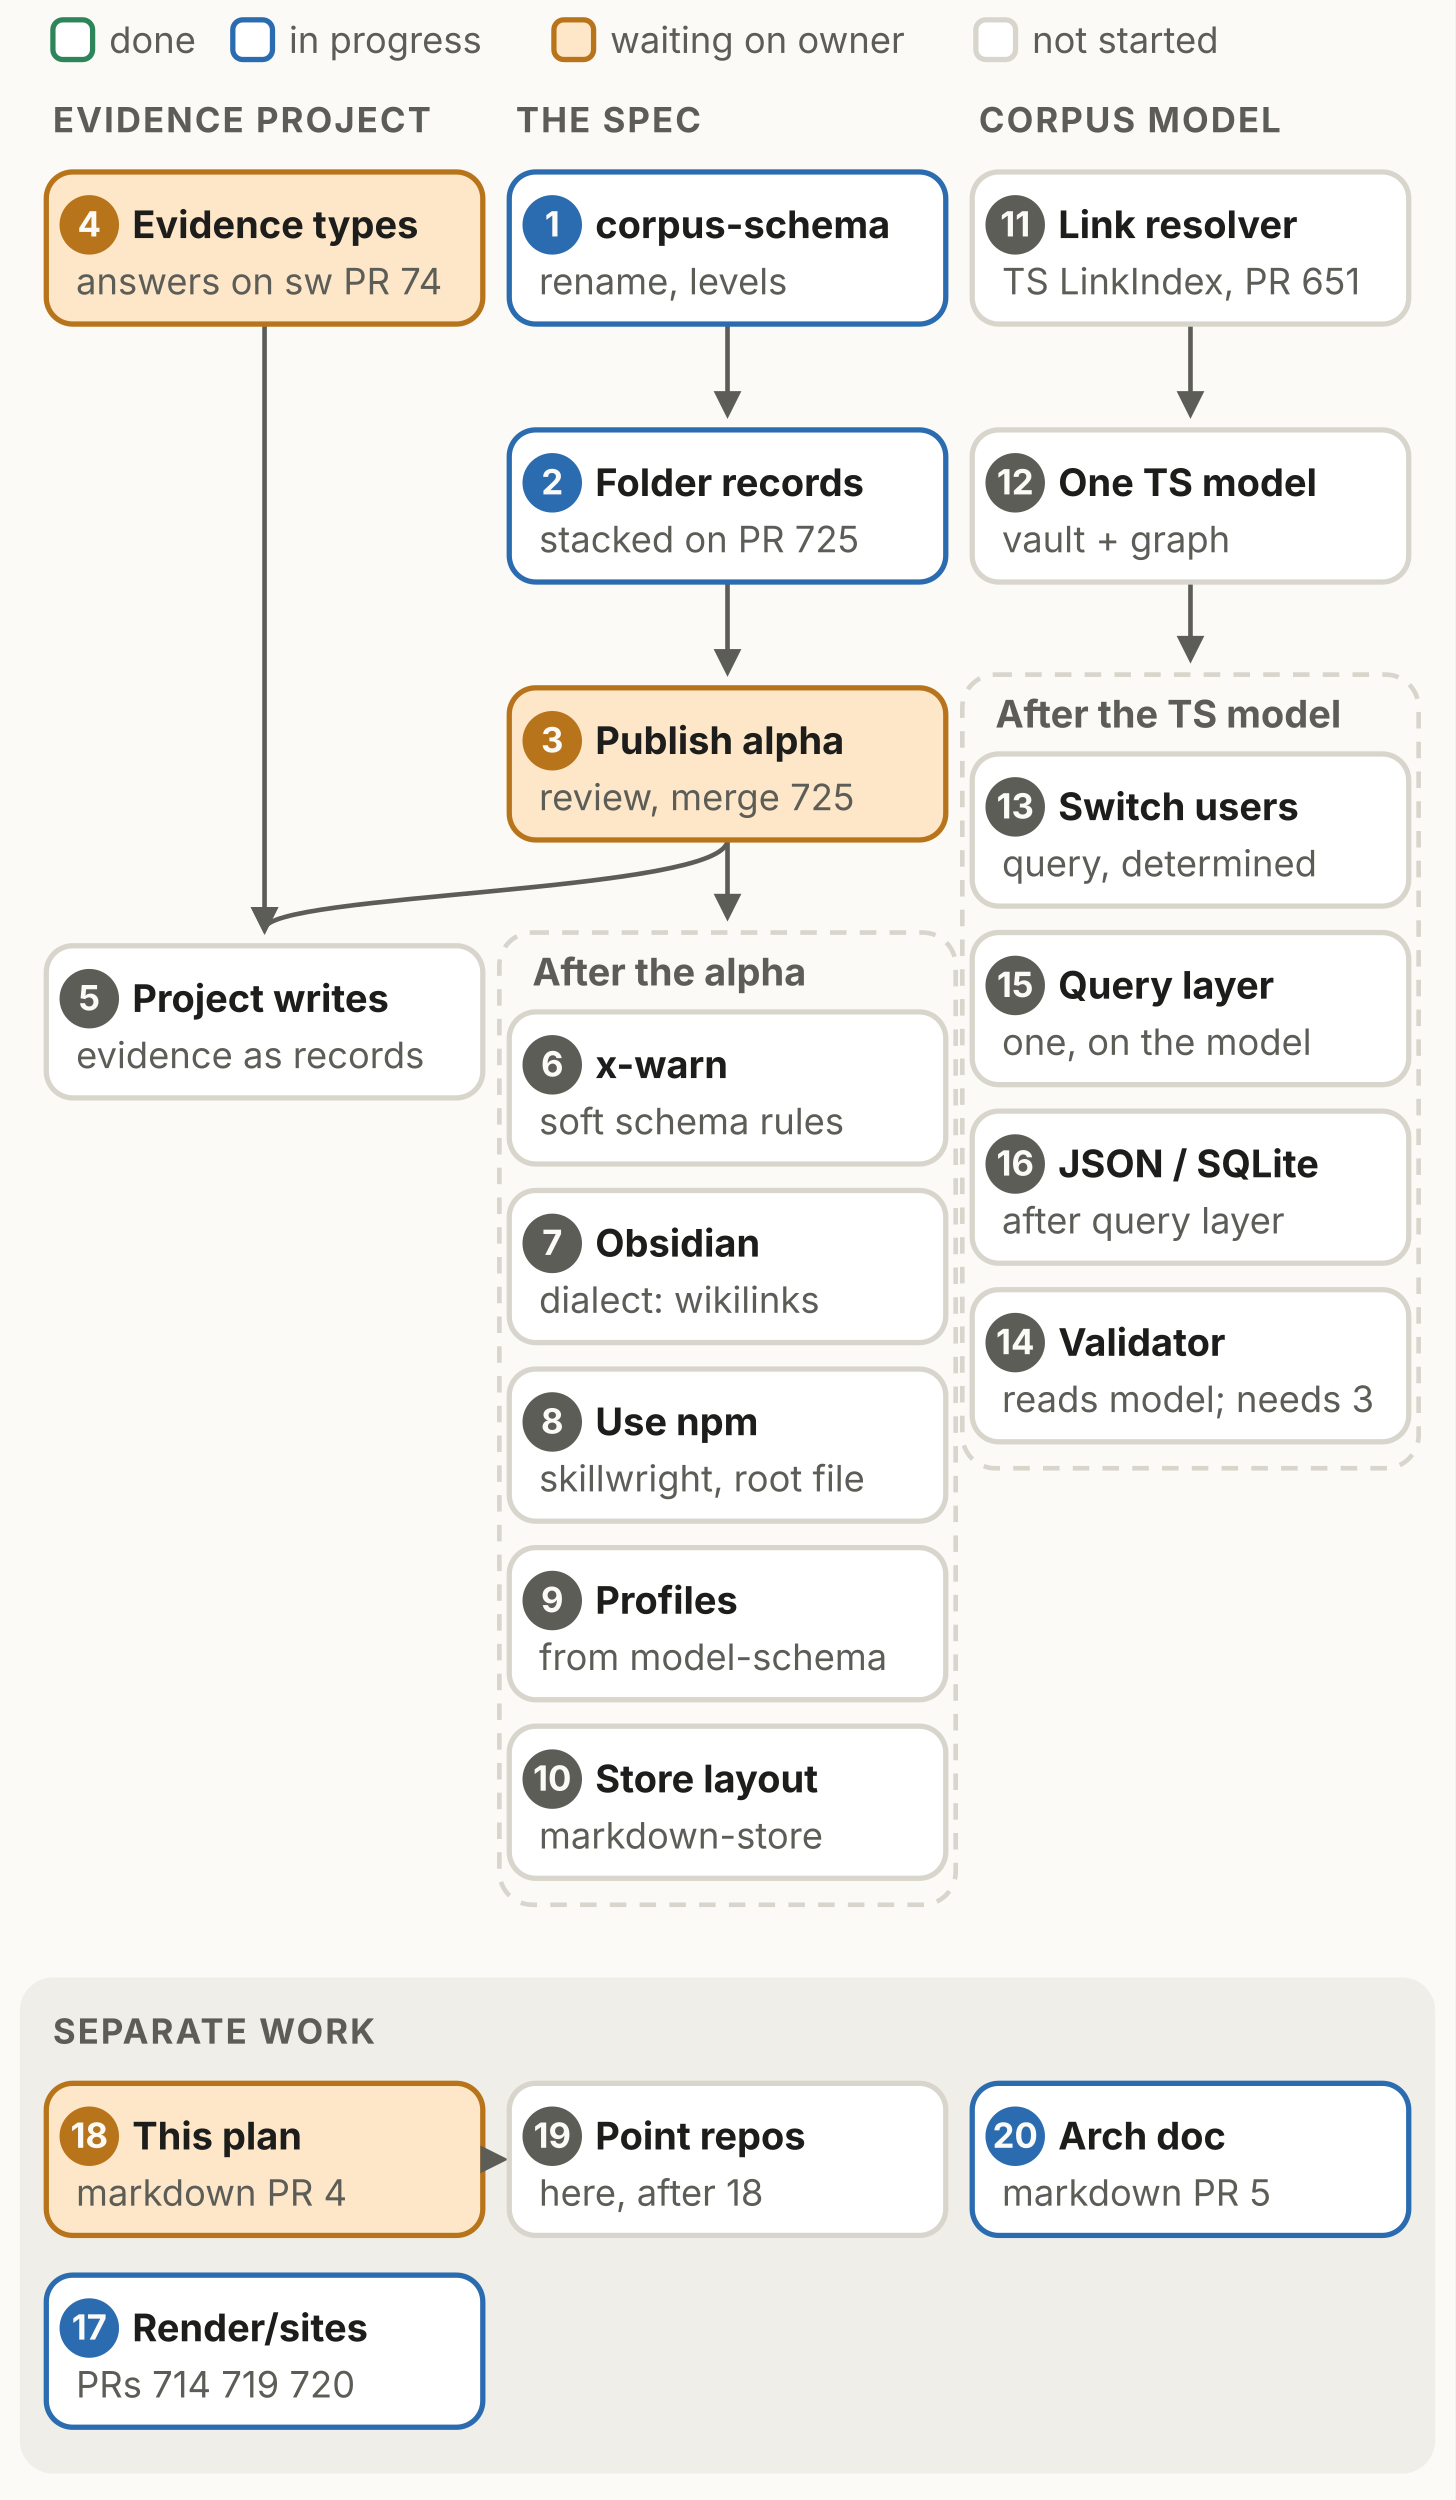
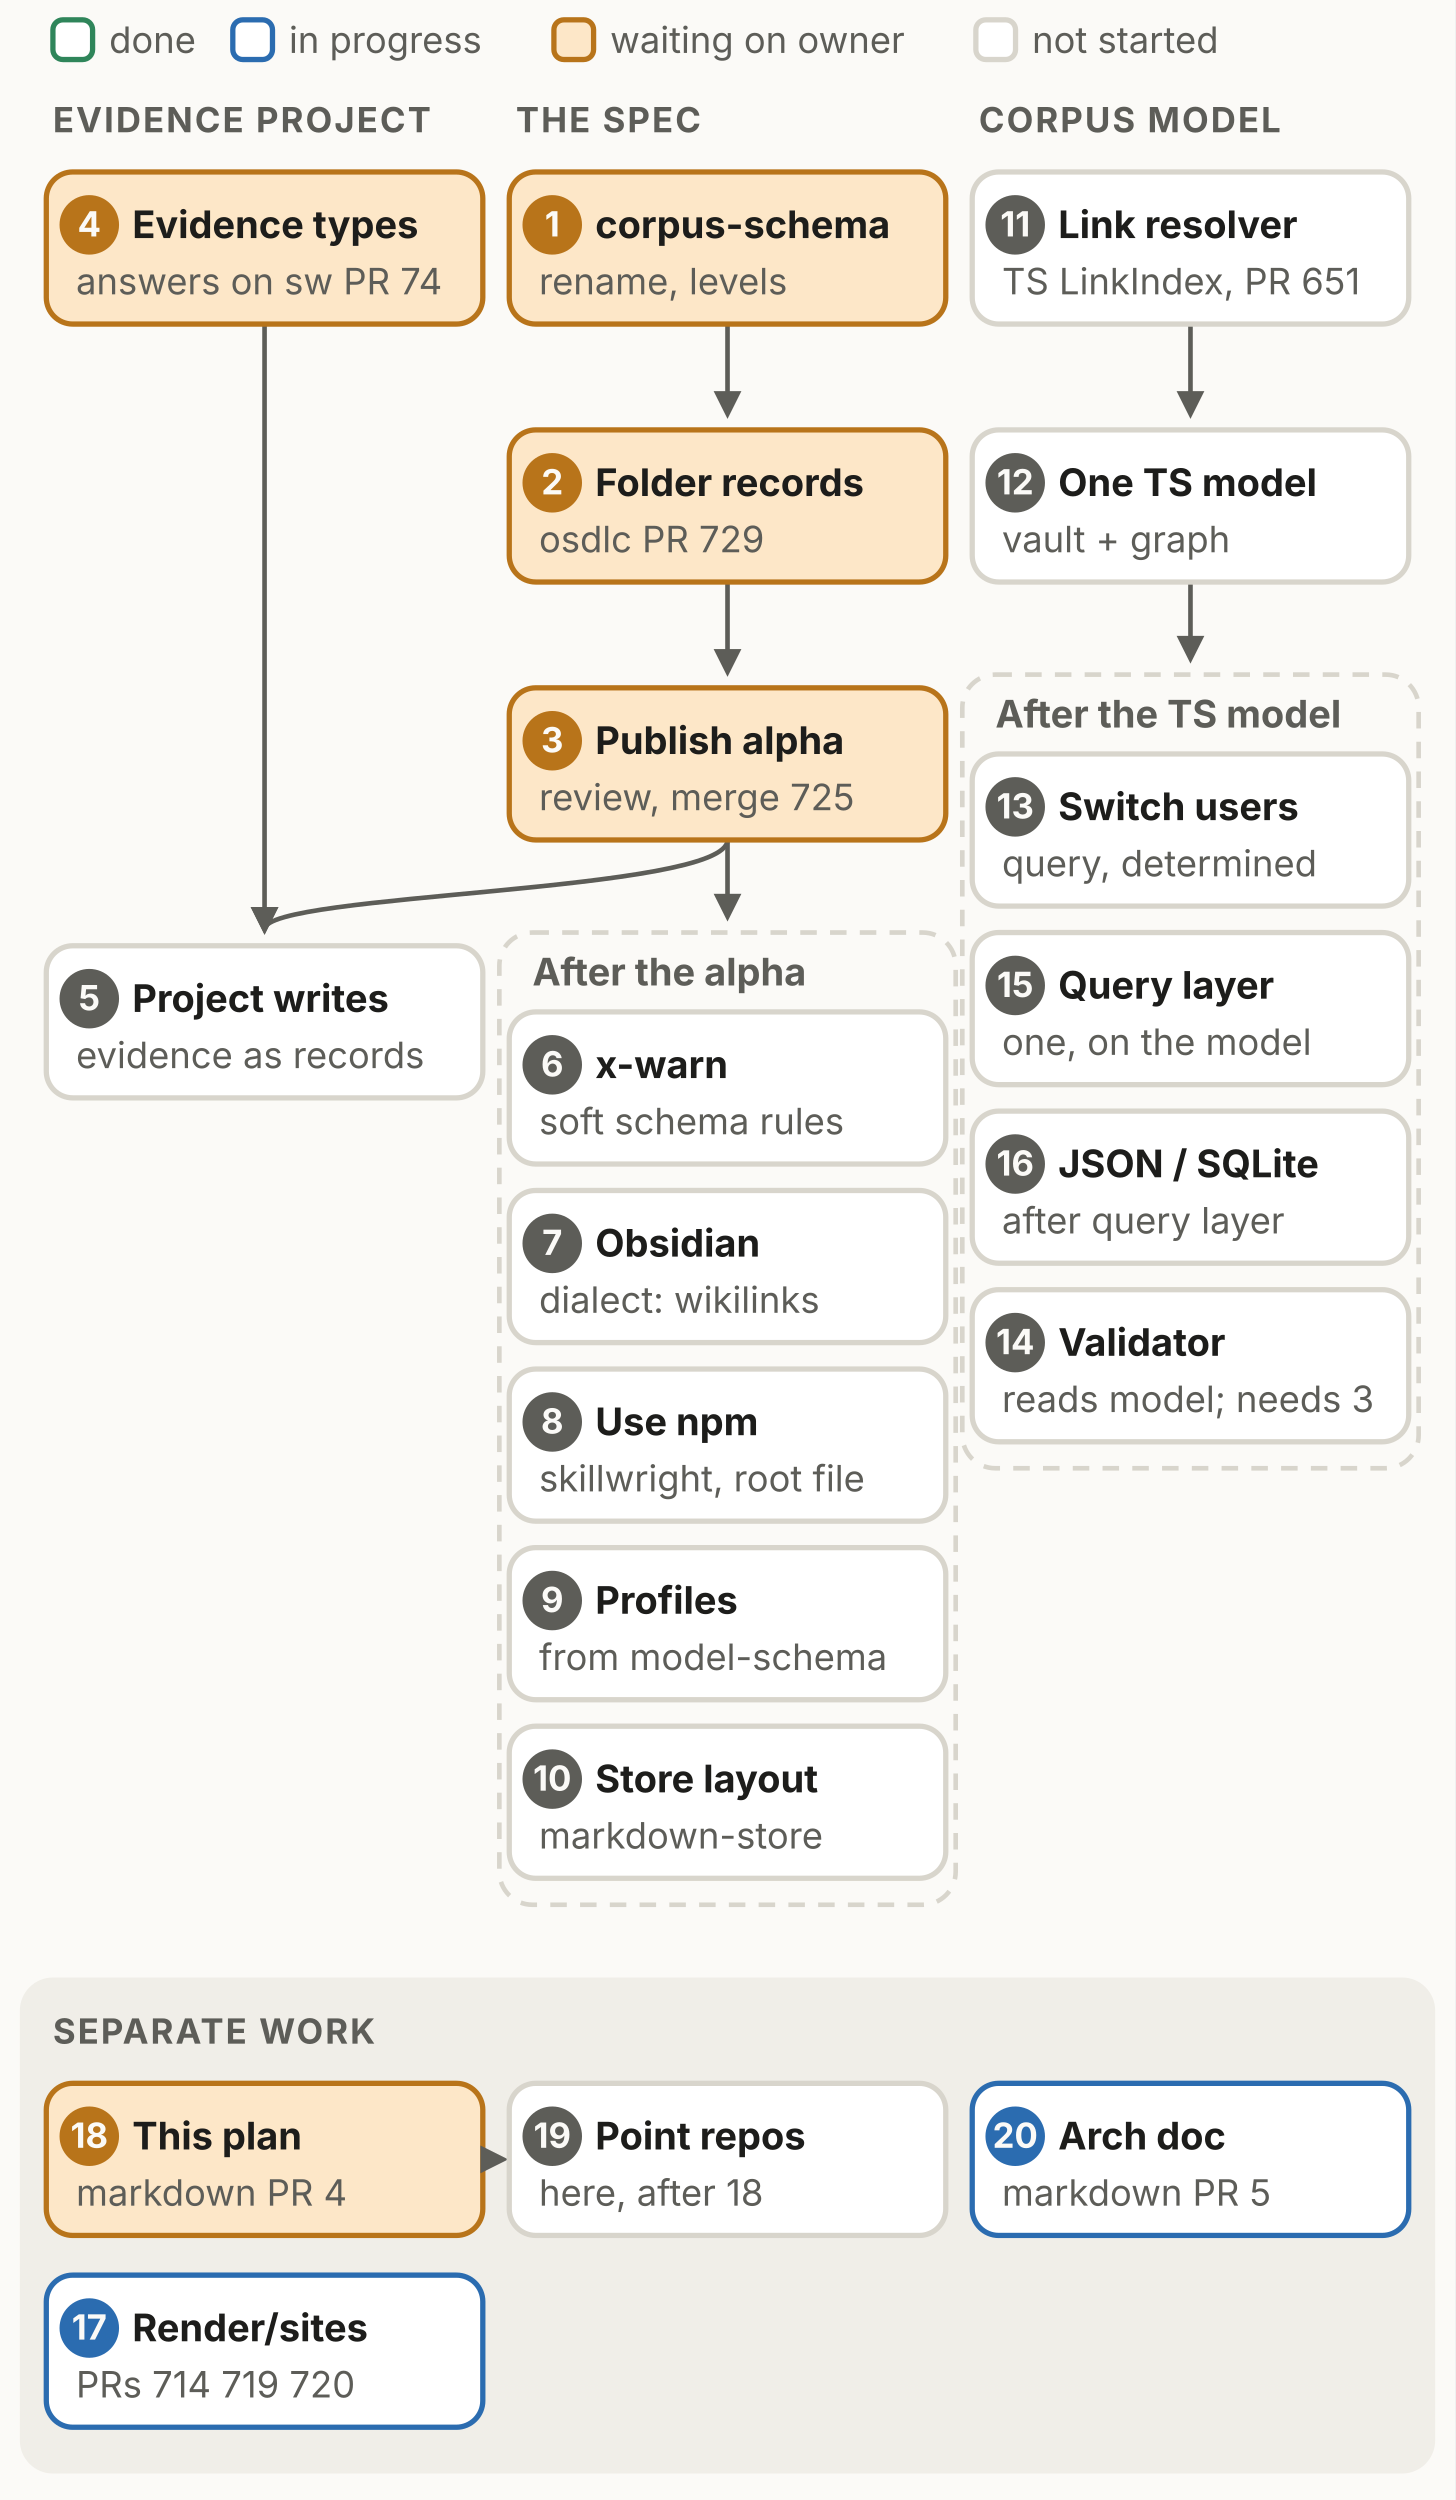
<svg xmlns="http://www.w3.org/2000/svg" viewBox="0 0 440 756" width="880" font-family="system-ui, -apple-system, Segoe UI, sans-serif" role="img" aria-label="The task graph, with status and what must come first">
  <style>
.bg{fill:#fbfaf7} .band{fill:#f0eee8}
.rl{font-size:15px;font-weight:650;fill:#1d1d1b} .rs{font-size:12px;fill:#5d5d58}
.lang{font-size:10.5px;font-weight:700;letter-spacing:.06em;fill:#5d5d58}
.chip rect{fill:#ffffff;stroke-width:1.5} .chip.later rect{fill:none;stroke-dasharray:5 4}
.cn{font-size:13px;font-weight:650;fill:#1d1d1b} .cs{font-size:11px;fill:#5d5d58}
.r-osdlc rect{stroke:#2f855a} .r-osdlc .dot{fill:#2f855a}
.r-dev rect{stroke:#2b6cb0} .r-dev .dot{fill:#2b6cb0}
.r-ont rect{stroke:#6b46c1} .r-ont .dot{fill:#6b46c1}
.r-sw rect{stroke:#c05621} .r-sw .dot{fill:#c05621}
.r-ext rect{stroke:#8a8a84} .r-ext .dot{fill:#8a8a84}
.fb rect{fill:#fde8e8;stroke:#c53030} .fb text{font-size:10.5px;font-weight:700;fill:#c53030}
.dup{stroke:#c53030;stroke-width:1.6;stroke-dasharray:4 3}
.edge{fill:none;stroke:#5d5d58;stroke-width:1.4} .ahp{fill:#5d5d58}
.node rect{fill:#ffffff;stroke:#d8d5cc;stroke-width:1.4} .node.first rect{fill:#fde7c8;stroke:#b8741a}
.num{fill:#1d1d1b} .numt{font-size:11px;font-weight:700;fill:#fbfaf7} .nn{font-size:11.5px;font-weight:650;fill:#1d1d1b}
.lvl rect{fill:#ffffff;stroke:#d8d5cc} .prof rect{fill:#fde7c8;stroke:#b8741a}
.tie{stroke:#b8741a;stroke-width:1.6;fill:none}
.task rect{stroke-width:1.6} .tt{font-size:11.5px;font-weight:650;fill:#1d1d1b}
.tn{fill:#1d1d1b} .tnt{font-size:10.5px;font-weight:700;fill:#fbfaf7}
.t-done rect{fill:#ffffff;stroke:#2f855a} .t-done .tn{fill:#2f855a}
.t-doing rect{fill:#ffffff;stroke:#2b6cb0} .t-doing .tn{fill:#2b6cb0}
.t-owner rect{fill:#fde7c8;stroke:#b8741a} .t-owner .tn{fill:#b8741a}
.t-todo rect{fill:#ffffff;stroke:#d8d5cc} .t-todo .tn{fill:#5d5d58}
.group{fill:none;stroke:#d8d5cc;stroke-width:1.4;stroke-dasharray:5 4} .gt{font-size:11.5px;font-weight:650;fill:#5d5d58}
@media (prefers-color-scheme: dark) {
.bg{fill:#16161a} .band{fill:#222227}
.rl{font-size:15px;font-weight:650;fill:#ececea} .rs{font-size:12px;fill:#a3a39d}
.lang{font-size:10.5px;font-weight:700;letter-spacing:.06em;fill:#a3a39d}
.chip rect{fill:#2b2b31;stroke-width:1.5} .chip.later rect{fill:none;stroke-dasharray:5 4}
.cn{font-size:13px;font-weight:650;fill:#ececea} .cs{font-size:11px;fill:#a3a39d}
.r-osdlc rect{stroke:#68d391} .r-osdlc .dot{fill:#68d391}
.r-dev rect{stroke:#63b3ed} .r-dev .dot{fill:#63b3ed}
.r-ont rect{stroke:#b794f4} .r-ont .dot{fill:#b794f4}
.r-sw rect{stroke:#f6ad55} .r-sw .dot{fill:#f6ad55}
.r-ext rect{stroke:#a0a09a} .r-ext .dot{fill:#a0a09a}
.fb rect{fill:#3b1d1d;stroke:#fc8181} .fb text{font-size:10.5px;font-weight:700;fill:#fc8181}
.dup{stroke:#fc8181;stroke-width:1.6;stroke-dasharray:4 3}
.edge{fill:none;stroke:#a3a39d;stroke-width:1.4} .ahp{fill:#a3a39d}
.node rect{fill:#2b2b31;stroke:#3a3a40;stroke-width:1.4} .node.first rect{fill:#3d2f1c;stroke:#f6ad55}
.num{fill:#ececea} .numt{font-size:11px;font-weight:700;fill:#16161a} .nn{font-size:11.5px;font-weight:650;fill:#ececea}
.lvl rect{fill:#2b2b31;stroke:#3a3a40} .prof rect{fill:#3d2f1c;stroke:#f6ad55}
.tie{stroke:#f6ad55;stroke-width:1.6;fill:none}
.task rect{stroke-width:1.6} .tt{font-size:11.5px;font-weight:650;fill:#ececea}
.tn{fill:#ececea} .tnt{font-size:10.5px;font-weight:700;fill:#16161a}
.t-done rect{fill:#2b2b31;stroke:#68d391} .t-done .tn{fill:#68d391}
.t-doing rect{fill:#2b2b31;stroke:#63b3ed} .t-doing .tn{fill:#63b3ed}
.t-owner rect{fill:#3d2f1c;stroke:#f6ad55} .t-owner .tn{fill:#f6ad55}
.t-todo rect{fill:#2b2b31;stroke:#3a3a40} .t-todo .tn{fill:#a3a39d}
.group{fill:none;stroke:#3a3a40;stroke-width:1.4;stroke-dasharray:5 4} .gt{font-size:11.5px;font-weight:650;fill:#a3a39d}
}</style>
  <rect class="bg" width="440" height="756" />
  <defs>
    <marker id="ah" viewBox="0 0 10 10" refX="8" refY="5" markerWidth="6" markerHeight="6" orient="auto">
      <path d="M0,0L10,5L0,10z" class="ahp" />
    </marker>
  </defs>
  <g class="task t-done">
    <rect x="16" y="6" width="12" height="12" rx="3" />
  </g>
  <text class="cs" x="33" y="16">done</text>
  <g class="task t-doing">
    <rect x="70.4" y="6" width="12" height="12" rx="3" />
  </g>
  <text class="cs" x="87.4" y="16">in progress</text>
  <g class="task t-owner">
    <rect x="167.5" y="6" width="12" height="12" rx="3" />
  </g>
  <text class="cs" x="184.5" y="16">waiting on owner</text>
  <g class="task t-todo">
    <rect x="295.1" y="6" width="12" height="12" rx="3" />
  </g>
  <text class="cs" x="312.1" y="16">not started</text>
  <text class="lang" x="16" y="40">EVIDENCE PROJECT</text>
  <text class="lang" x="156" y="40">THE SPEC</text>
  <text class="lang" x="296" y="40">CORPUS MODEL</text>
  <rect class="group" x="151" y="282" width="138" height="294" rx="10" />
  <text class="gt" x="161" y="298">After the alpha</text>
  <path class="edge" d="M220.0,254 C220.0,268.0 220.0,268.0 220.0,277" marker-end="url(#ah)" />
  <rect class="group" x="291" y="204" width="138" height="240" rx="10" />
  <text class="gt" x="301" y="220">After the TS model</text>
  <path class="edge" d="M360.0,176 C360.0,190.0 360.0,190.0 360.0,199" marker-end="url(#ah)" />
  <path class="edge" d="M220.0,98 C220.0,114.0 220.0,114.0 220.0,125" marker-end="url(#ah)" />
  <path class="edge" d="M360.0,98 C360.0,114.0 360.0,114.0 360.0,125" marker-end="url(#ah)" />
  <path class="edge" d="M220.0,176 C220.0,192.0 220.0,192.0 220.0,203" marker-end="url(#ah)" />
  <path class="edge" d="M80.0,98 C80.0,192.0 80.0,192.0 80.0,281" marker-end="url(#ah)" />
  <path class="edge" d="M220.0,254 C220.0,270.0 80.0,270.0 80.0,281" marker-end="url(#ah)" />
  <g class="task t-owner">
    <rect x="14" y="52" width="132" height="46" rx="8" />
    <circle cx="27" cy="68" r="9" class="tn" />
    <text x="27" y="71.5" text-anchor="middle" class="tnt">4</text>
    <text x="40" y="72" class="tt">Evidence types</text>
    <text x="23" y="89" class="cs">answers on sw PR 74</text>
  </g>
-   <g class="task t-doing">
+   <g class="task t-owner">
    <rect x="154" y="52" width="132" height="46" rx="8" />
    <circle cx="167" cy="68" r="9" class="tn" />
    <text x="167" y="71.5" text-anchor="middle" class="tnt">1</text>
    <text x="180" y="72" class="tt">corpus-schema</text>
    <text x="163" y="89" class="cs">rename, levels</text>
  </g>
  <g class="task t-todo">
    <rect x="294" y="52" width="132" height="46" rx="8" />
    <circle cx="307" cy="68" r="9" class="tn" />
    <text x="307" y="71.5" text-anchor="middle" class="tnt">11</text>
    <text x="320" y="72" class="tt">Link resolver</text>
    <text x="303" y="89" class="cs">TS LinkIndex, PR 651</text>
  </g>
-   <g class="task t-doing">
+   <g class="task t-owner">
    <rect x="154" y="130" width="132" height="46" rx="8" />
    <circle cx="167" cy="146" r="9" class="tn" />
    <text x="167" y="149.5" text-anchor="middle" class="tnt">2</text>
    <text x="180" y="150" class="tt">Folder records</text>
-     <text x="163" y="167" class="cs">stacked on PR 725</text>
+     <text x="163" y="167" class="cs">osdlc PR 729</text>
  </g>
  <g class="task t-todo">
    <rect x="294" y="130" width="132" height="46" rx="8" />
    <circle cx="307" cy="146" r="9" class="tn" />
    <text x="307" y="149.5" text-anchor="middle" class="tnt">12</text>
    <text x="320" y="150" class="tt">One TS model</text>
    <text x="303" y="167" class="cs">vault + graph</text>
  </g>
  <g class="task t-owner">
    <rect x="154" y="208" width="132" height="46" rx="8" />
    <circle cx="167" cy="224" r="9" class="tn" />
    <text x="167" y="227.5" text-anchor="middle" class="tnt">3</text>
    <text x="180" y="228" class="tt">Publish alpha</text>
    <text x="163" y="245" class="cs">review, merge 725</text>
  </g>
  <g class="task t-todo">
    <rect x="14" y="286" width="132" height="46" rx="8" />
    <circle cx="27" cy="302" r="9" class="tn" />
    <text x="27" y="305.5" text-anchor="middle" class="tnt">5</text>
    <text x="40" y="306" class="tt">Project writes</text>
    <text x="23" y="323" class="cs">evidence as records</text>
  </g>
  <g class="task t-todo">
    <rect x="154" y="306" width="132" height="46" rx="8" />
    <circle cx="167" cy="322" r="9" class="tn" />
    <text x="167" y="325.5" text-anchor="middle" class="tnt">6</text>
    <text x="180" y="326" class="tt">x-warn</text>
    <text x="163" y="343" class="cs">soft schema rules</text>
  </g>
  <g class="task t-todo">
    <rect x="154" y="360" width="132" height="46" rx="8" />
    <circle cx="167" cy="376" r="9" class="tn" />
    <text x="167" y="379.5" text-anchor="middle" class="tnt">7</text>
    <text x="180" y="380" class="tt">Obsidian</text>
    <text x="163" y="397" class="cs">dialect: wikilinks</text>
  </g>
  <g class="task t-todo">
    <rect x="154" y="414" width="132" height="46" rx="8" />
    <circle cx="167" cy="430" r="9" class="tn" />
    <text x="167" y="433.5" text-anchor="middle" class="tnt">8</text>
    <text x="180" y="434" class="tt">Use npm</text>
    <text x="163" y="451" class="cs">skillwright, root file</text>
  </g>
  <g class="task t-todo">
    <rect x="154" y="468" width="132" height="46" rx="8" />
    <circle cx="167" cy="484" r="9" class="tn" />
    <text x="167" y="487.5" text-anchor="middle" class="tnt">9</text>
    <text x="180" y="488" class="tt">Profiles</text>
    <text x="163" y="505" class="cs">from model-schema</text>
  </g>
  <g class="task t-todo">
    <rect x="154" y="522" width="132" height="46" rx="8" />
    <circle cx="167" cy="538" r="9" class="tn" />
    <text x="167" y="541.5" text-anchor="middle" class="tnt">10</text>
    <text x="180" y="542" class="tt">Store layout</text>
    <text x="163" y="559" class="cs">markdown-store</text>
  </g>
  <g class="task t-todo">
    <rect x="294" y="228" width="132" height="46" rx="8" />
    <circle cx="307" cy="244" r="9" class="tn" />
    <text x="307" y="247.5" text-anchor="middle" class="tnt">13</text>
    <text x="320" y="248" class="tt">Switch users</text>
    <text x="303" y="265" class="cs">query, determined</text>
  </g>
  <g class="task t-todo">
    <rect x="294" y="282" width="132" height="46" rx="8" />
    <circle cx="307" cy="298" r="9" class="tn" />
    <text x="307" y="301.5" text-anchor="middle" class="tnt">15</text>
    <text x="320" y="302" class="tt">Query layer</text>
    <text x="303" y="319" class="cs">one, on the model</text>
  </g>
  <g class="task t-todo">
    <rect x="294" y="336" width="132" height="46" rx="8" />
    <circle cx="307" cy="352" r="9" class="tn" />
    <text x="307" y="355.5" text-anchor="middle" class="tnt">16</text>
    <text x="320" y="356" class="tt">JSON / SQLite</text>
    <text x="303" y="373" class="cs">after query layer</text>
  </g>
  <g class="task t-todo">
    <rect x="294" y="390" width="132" height="46" rx="8" />
    <circle cx="307" cy="406" r="9" class="tn" />
    <text x="307" y="409.5" text-anchor="middle" class="tnt">14</text>
    <text x="320" y="410" class="tt">Validator</text>
    <text x="303" y="427" class="cs">reads model; needs 3</text>
  </g>
  <rect class="band" x="6" y="598" width="428" height="150" rx="10" />
  <text class="lang" x="16" y="618">SEPARATE WORK</text>
  <g class="task t-owner">
    <rect x="14" y="630" width="132" height="46" rx="8" />
    <circle cx="27" cy="646" r="9" class="tn" />
    <text x="27" y="649.5" text-anchor="middle" class="tnt">18</text>
    <text x="40" y="650" class="tt">This plan</text>
    <text x="23" y="667" class="cs">markdown PR 4</text>
  </g>
  <line class="edge" x1="147" y1="653.0" x2="152" y2="653.0" marker-end="url(#ah)" />
  <g class="task t-todo">
    <rect x="154" y="630" width="132" height="46" rx="8" />
    <circle cx="167" cy="646" r="9" class="tn" />
    <text x="167" y="649.5" text-anchor="middle" class="tnt">19</text>
    <text x="180" y="650" class="tt">Point repos</text>
    <text x="163" y="667" class="cs">here, after 18</text>
  </g>
  <g class="task t-doing">
    <rect x="294" y="630" width="132" height="46" rx="8" />
    <circle cx="307" cy="646" r="9" class="tn" />
    <text x="307" y="649.5" text-anchor="middle" class="tnt">20</text>
    <text x="320" y="650" class="tt">Arch doc</text>
    <text x="303" y="667" class="cs">markdown PR 5</text>
  </g>
  <g class="task t-doing">
    <rect x="14" y="688" width="132" height="46" rx="8" />
    <circle cx="27" cy="704" r="9" class="tn" />
    <text x="27" y="707.5" text-anchor="middle" class="tnt">17</text>
    <text x="40" y="708" class="tt">Render/sites</text>
    <text x="23" y="725" class="cs">PRs 714 719 720</text>
  </g>
</svg>
